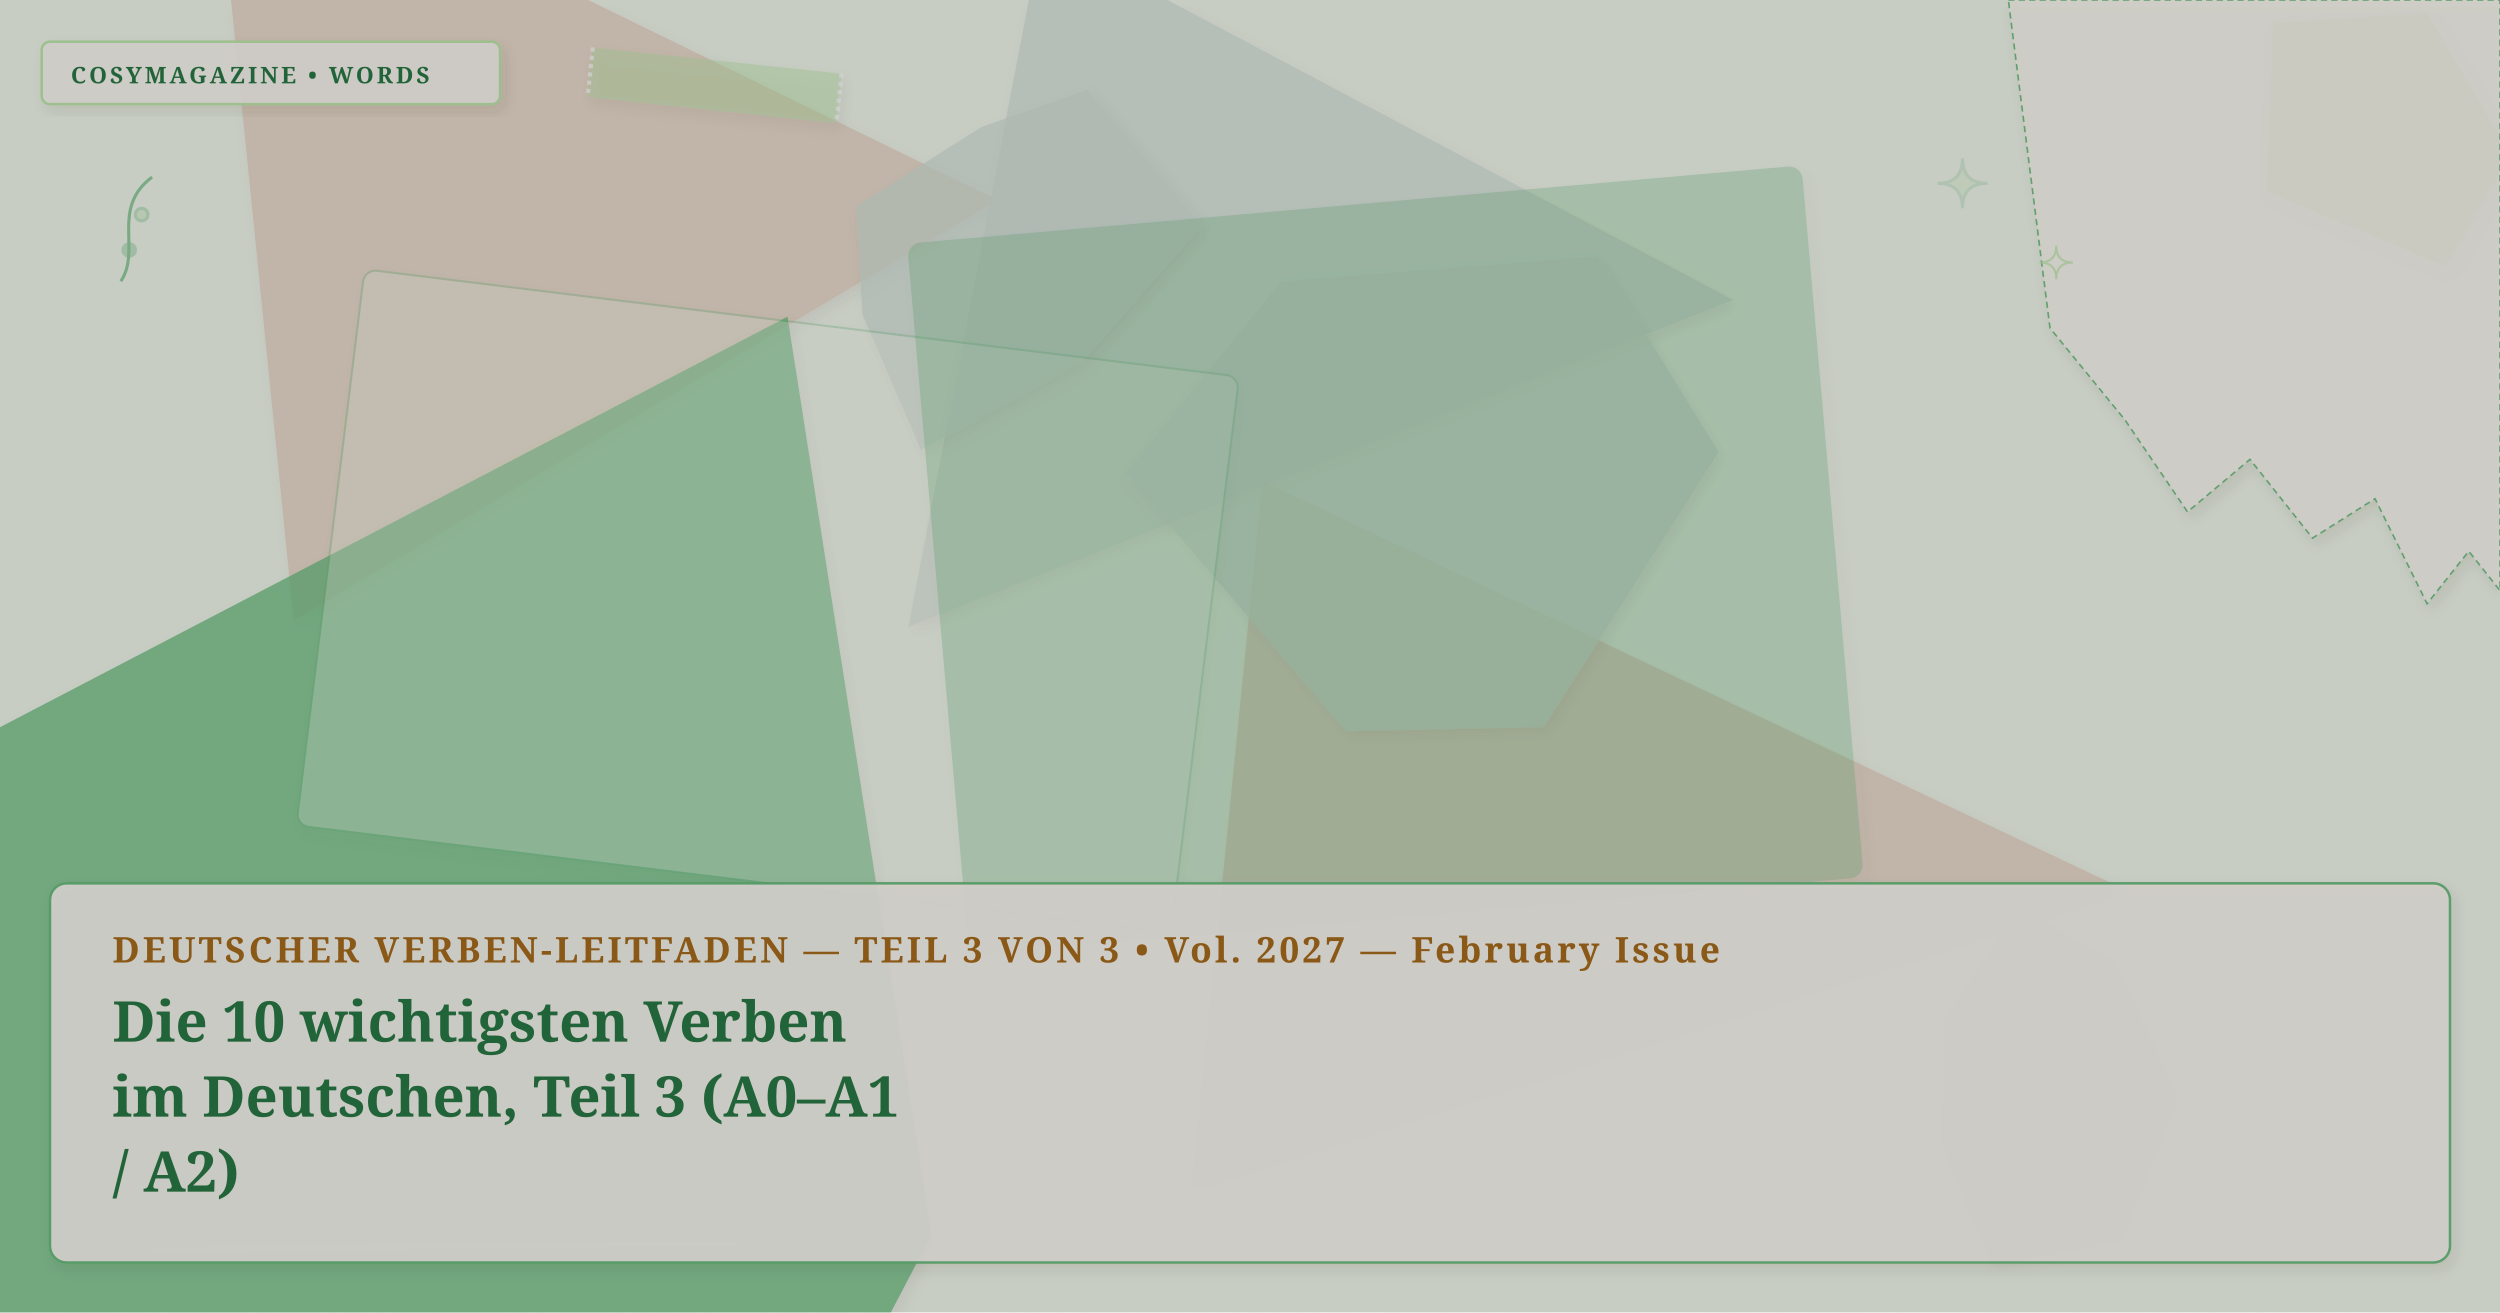
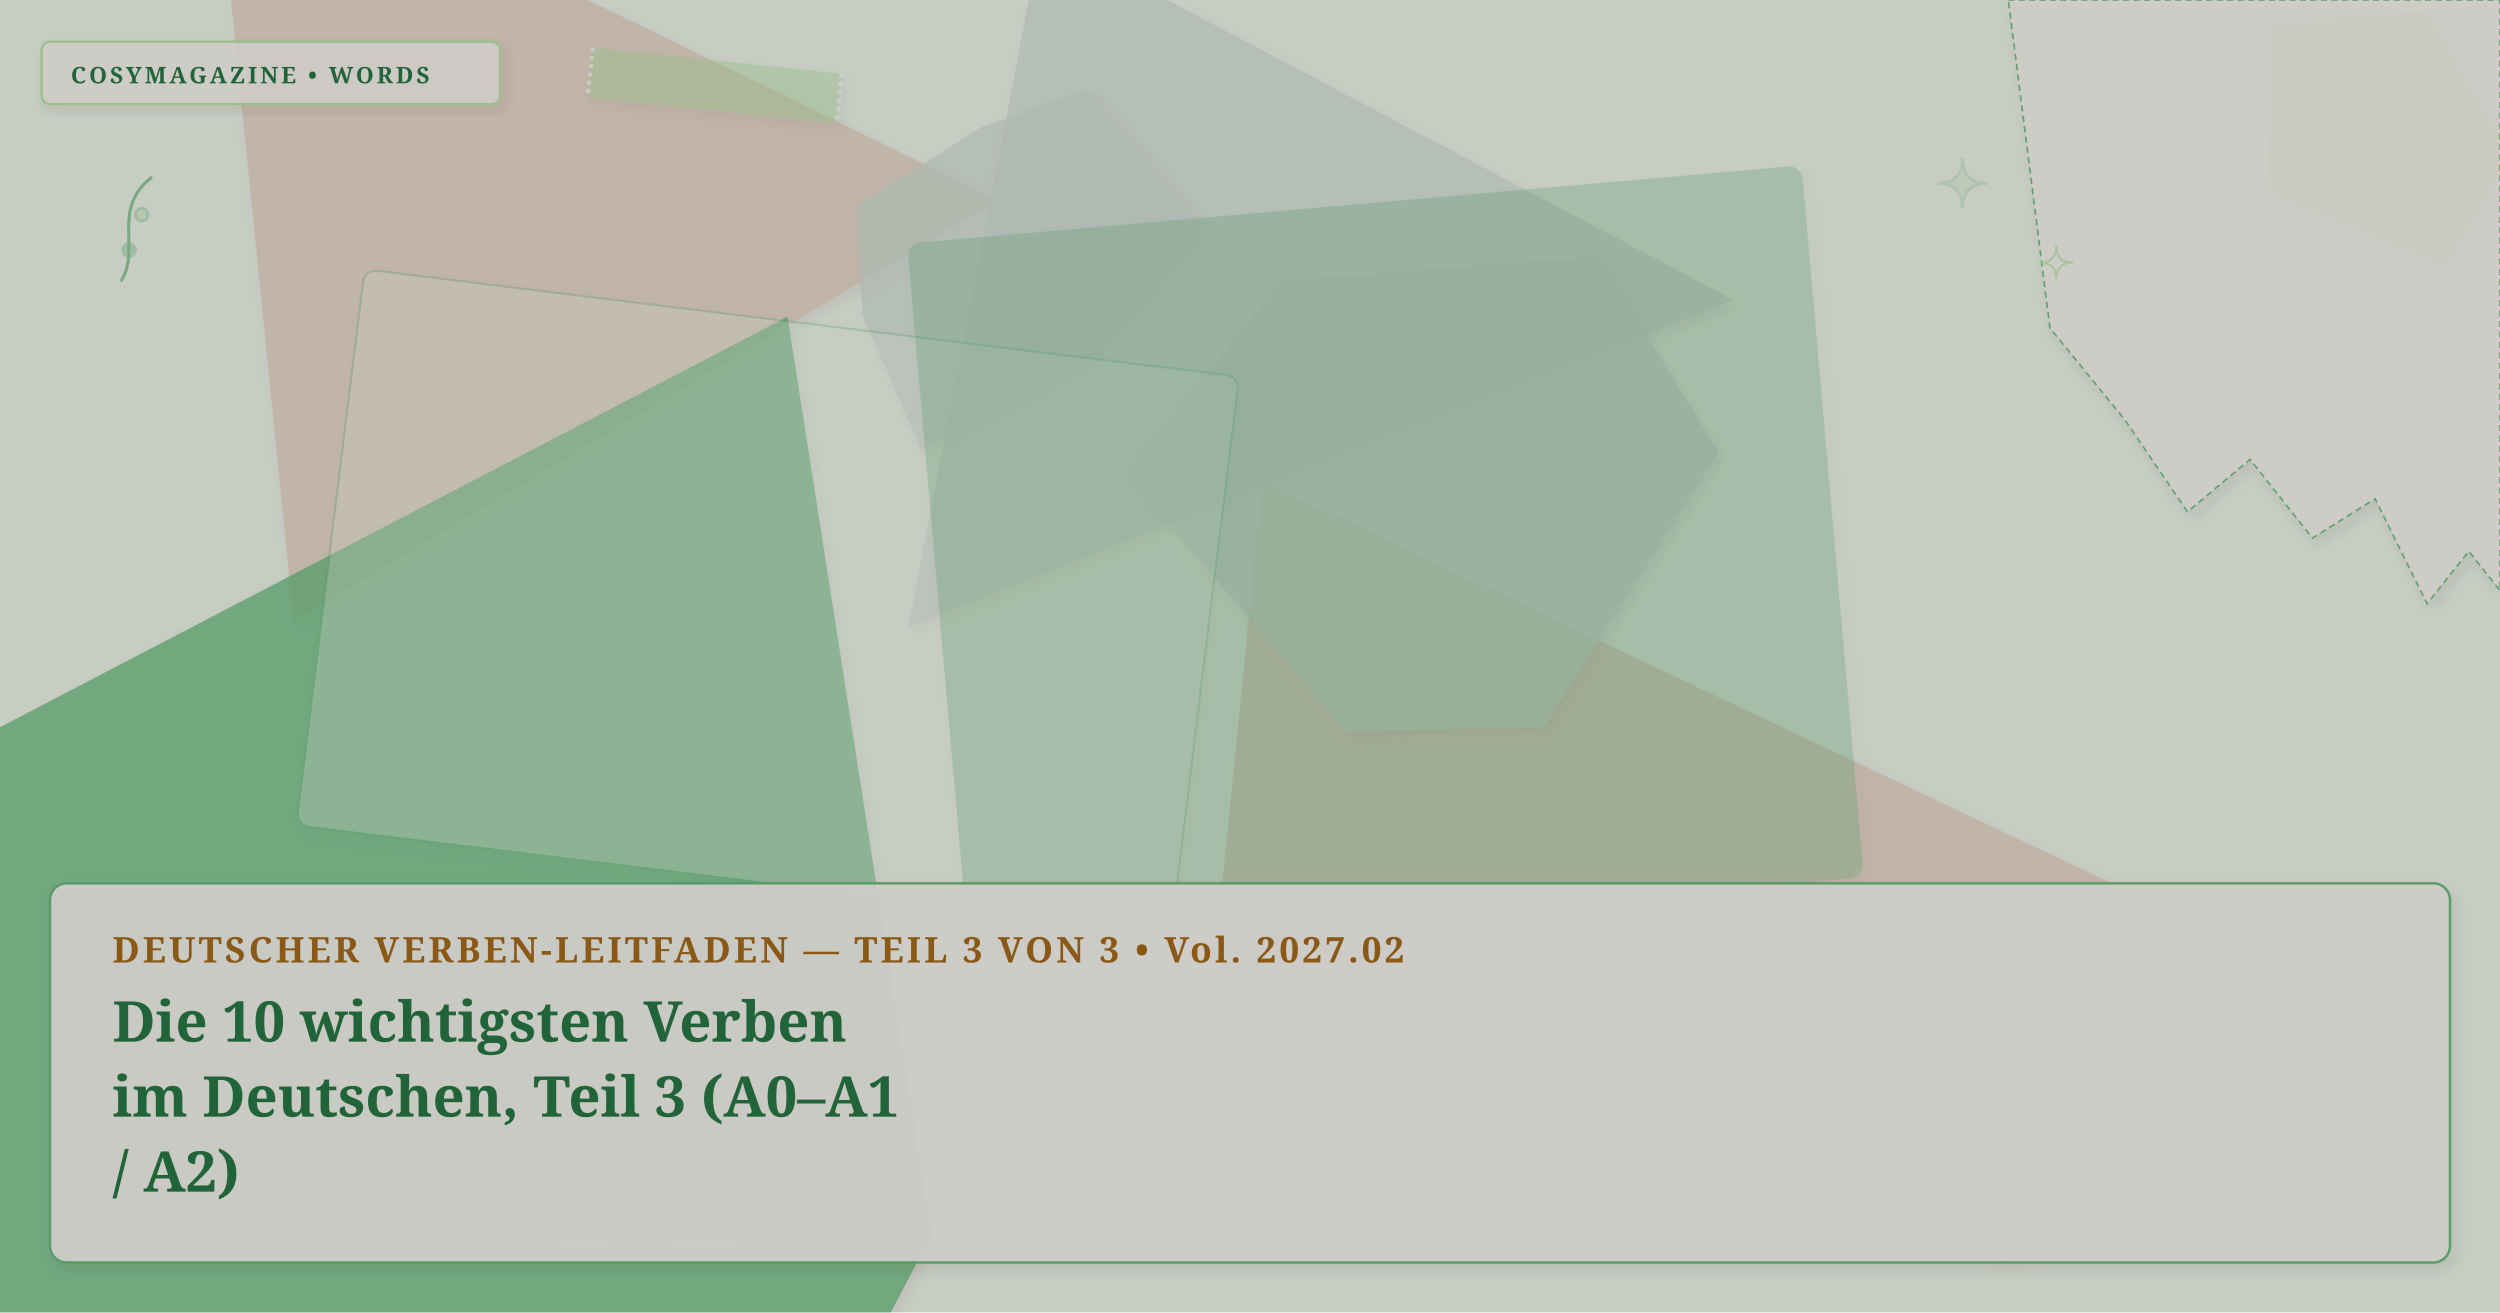
<svg xmlns="http://www.w3.org/2000/svg" viewBox="0 0 1200 630" width="100%" height="100%" preserveAspectRatio="xMidYMid slice" class="cosy-cover-art" data-motif="editorial-stars" data-seed="top-10-verbs-part-3-de" data-lang="de">
  <defs>
    <filter id="soft-shadow" x="-20%" y="-20%" width="140%" height="140%">
      <feDropShadow dx="2" dy="3" stdDeviation="3" flood-color="#3C281E" flood-opacity="0.10" />
    </filter>
    <filter id="paper-grain" x="0%" y="0%" width="100%" height="100%">
      <feTurbulence type="fractalNoise" baseFrequency="0.65" numOctaves="3" result="noise" />
      <feColorMatrix type="saturate" values="0" />
      <feComponentTransfer>
        <feFuncA type="linear" slope="0.05" />
      </feComponentTransfer>
      <feBlend mode="multiply" in="SourceGraphic" result="blend" />
    </filter>
  </defs>
  <style>
        @media (prefers-reduced-motion: reduce) {
          .cosy-cover-art * { animation: none !important; transition: none !important; }
        }
      </style>
  <rect width="1200" height="630" fill="#f4faef" />
  <polygon points="1045,524 1017,594 955,605 932,550 933,489 969,436 1014,460" fill="#bee9aa" opacity="0.75" style="filter: drop-shadow(2px 3px 3px rgba(60,40,30,0.08));" />
  <polygon points="479,96 141,298 102,-88" fill="#E8D2C2" opacity="0.75" style="filter: drop-shadow(2px 3px 3px rgba(60,40,30,0.08));" />
  <polygon points="832,144 436,301 500,-32" fill="#D5E2D9" opacity="0.75" style="filter: drop-shadow(2px 3px 3px rgba(60,40,30,0.08));" />
  <polygon points="577,108 520,173 442,216 414,151 411,99 471,61 522,43" fill="#D5E2D9" opacity="0.75" style="filter: drop-shadow(2px 3px 3px rgba(60,40,30,0.08));" />
  <polygon points="1020,427 572,570 606,231" fill="#E8D2C2" opacity="0.75" style="filter: drop-shadow(2px 3px 3px rgba(60,40,30,0.08));" />
  <polygon points="1205,74 1174,128 1088,92 1091,11 1165,6" fill="#bee9aa" opacity="0.75" style="filter: drop-shadow(2px 3px 3px rgba(60,40,30,0.08));" />
  <polygon points="825,217 741,349 646,351 540,227 615,135 767,123" fill="#D5E2D9" opacity="0.75" style="filter: drop-shadow(2px 3px 3px rgba(60,40,30,0.08));" />
  <polygon points="447,593 287,898 -150,821 -92,397 378,152" fill="#6bbd7f" opacity="0.75" style="filter: drop-shadow(2px 3px 3px rgba(60,40,30,0.08));" />
  <g transform="rotate(7 368.5 288.5)">
    <rect x="157" y="154" width="423" height="269" rx="6" fill="#f4faef" opacity="0.3" stroke="#6bbd7f" stroke-width="1" filter="url(#soft-shadow)" />
  </g>
  <g transform="rotate(-5 665 269)">
    <rect x="450" y="98" width="430" height="342" rx="6" fill="#6bbd7f" opacity="0.3" stroke="#6bbd7f" stroke-width="1" filter="url(#soft-shadow)" />
  </g>
  <g class="cover-torn-paper" filter="url(#soft-shadow)">
    <polygon points="964,0 1200,0 1200,283.5 1185,264.6 1165,289.8 1140,239.4 1110,258.3 1080,220.5 1050,245.7 1020,201.6 984,157.5 964,0" fill="#FCF9F2" opacity="0.9" stroke="#6bbd7f" stroke-width="0.8" stroke-dasharray="3 2" />
  </g>
  <g transform="rotate(6 343 41)" filter="url(#soft-shadow)">
    <rect x="283" y="29" width="120" height="24" rx="2" fill="#bee9aa" opacity="0.45" />
    <line x1="283" y1="29" x2="283" y2="53" stroke="#FFFFFF" stroke-width="2" stroke-dasharray="2 2" opacity="0.7" />
    <line x1="403" y1="29" x2="403" y2="53" stroke="#FFFFFF" stroke-width="2" stroke-dasharray="2 2" opacity="0.7" />
  </g>
  <g class="cover-tiny-doodles" stroke="#6bbd7f" stroke-width="1.5" fill="none" opacity="0.7">
    <path d="M 942 76 Q 942 88 954 88 Q 942 88 942 100 Q 942 88 930 88 Q 942 88 942 76 Z" fill="#bee9aa" opacity="0.3" />
    <path d="M 987 118 Q 987 126 995 126 Q 987 126 987 134 Q 987 126 979 126 Q 987 126 987 118 Z" stroke="#bee9aa" stroke-width="1" />
    <path d="M 58 135 C 68 120, 53 100, 73 85" />
    <circle cx="62" cy="120" r="3" fill="#6bbd7f" opacity="0.5" />
    <circle cx="68" cy="103" r="3" fill="#bee9aa" opacity="0.5" />
  </g>
  <g class="cover-sketchy-underline">
    <path d="M 74 600 Q 214 598 353 597" stroke="#bee9aa" stroke-width="2.5" stroke-linecap="round" fill="none" opacity="0.75" />
    <path d="M 84 603 Q 214 601 343 602" stroke="#6bbd7f" stroke-width="1.5" stroke-linecap="round" fill="none" opacity="0.5" />
  </g>
  <g class="cover-masthead-label" filter="url(#soft-shadow)">
    <rect x="20" y="20" width="220" height="30" rx="4" fill="#FCF9F2" opacity="0.95" stroke="#bee9aa" stroke-width="1.2" />
    <text x="34" y="40" fill="#2c7a45" font-family="Fraunces, 'Lora', Georgia, serif" font-size="11" font-weight="bold" letter-spacing="1.4">COSYMAGAZINE • WORDS</text>
  </g>
  <g class="cover-text-overlay" filter="url(#soft-shadow)">
    <rect class="cover-overlay-box" x="24" y="424" width="1152" height="182" rx="8" fill="#FCF9F2" opacity="0.96" stroke="#6bbd7f" stroke-width="1.2" />
-     <text x="54" y="462" fill="#A86C1B" font-family="Fraunces, 'Lora', Georgia, serif" font-size="17" font-weight="bold" letter-spacing="1.5">DEUTSCHER VERBEN-LEITFADEN — TEIL 3 VON 3 • Vol. 2027 — February Issue</text>
+     <text x="54" y="462" fill="#A86C1B" font-family="Fraunces, 'Lora', Georgia, serif" font-size="17" font-weight="bold" letter-spacing="1.5">DEUTSCHER VERBEN-LEITFADEN — TEIL 3 VON 3 • Vol. 2027.02</text>
    <text x="54" y="500" fill="#2c7a45" font-family="Fraunces, 'Lora', Georgia, serif" font-size="27" font-weight="bold">Die 10 wichtigsten Verben</text>
    <text x="54" y="536" fill="#2c7a45" font-family="Fraunces, 'Lora', Georgia, serif" font-size="27" font-weight="bold">im Deutschen, Teil 3 (A0–A1</text>
    <text x="54" y="572" fill="#2c7a45" font-family="Fraunces, 'Lora', Georgia, serif" font-size="27" font-weight="bold">/ A2)</text>
  </g>
  <rect width="1200" height="630" filter="url(#paper-grain)" opacity="0.18" pointer-events="none" />
</svg>
